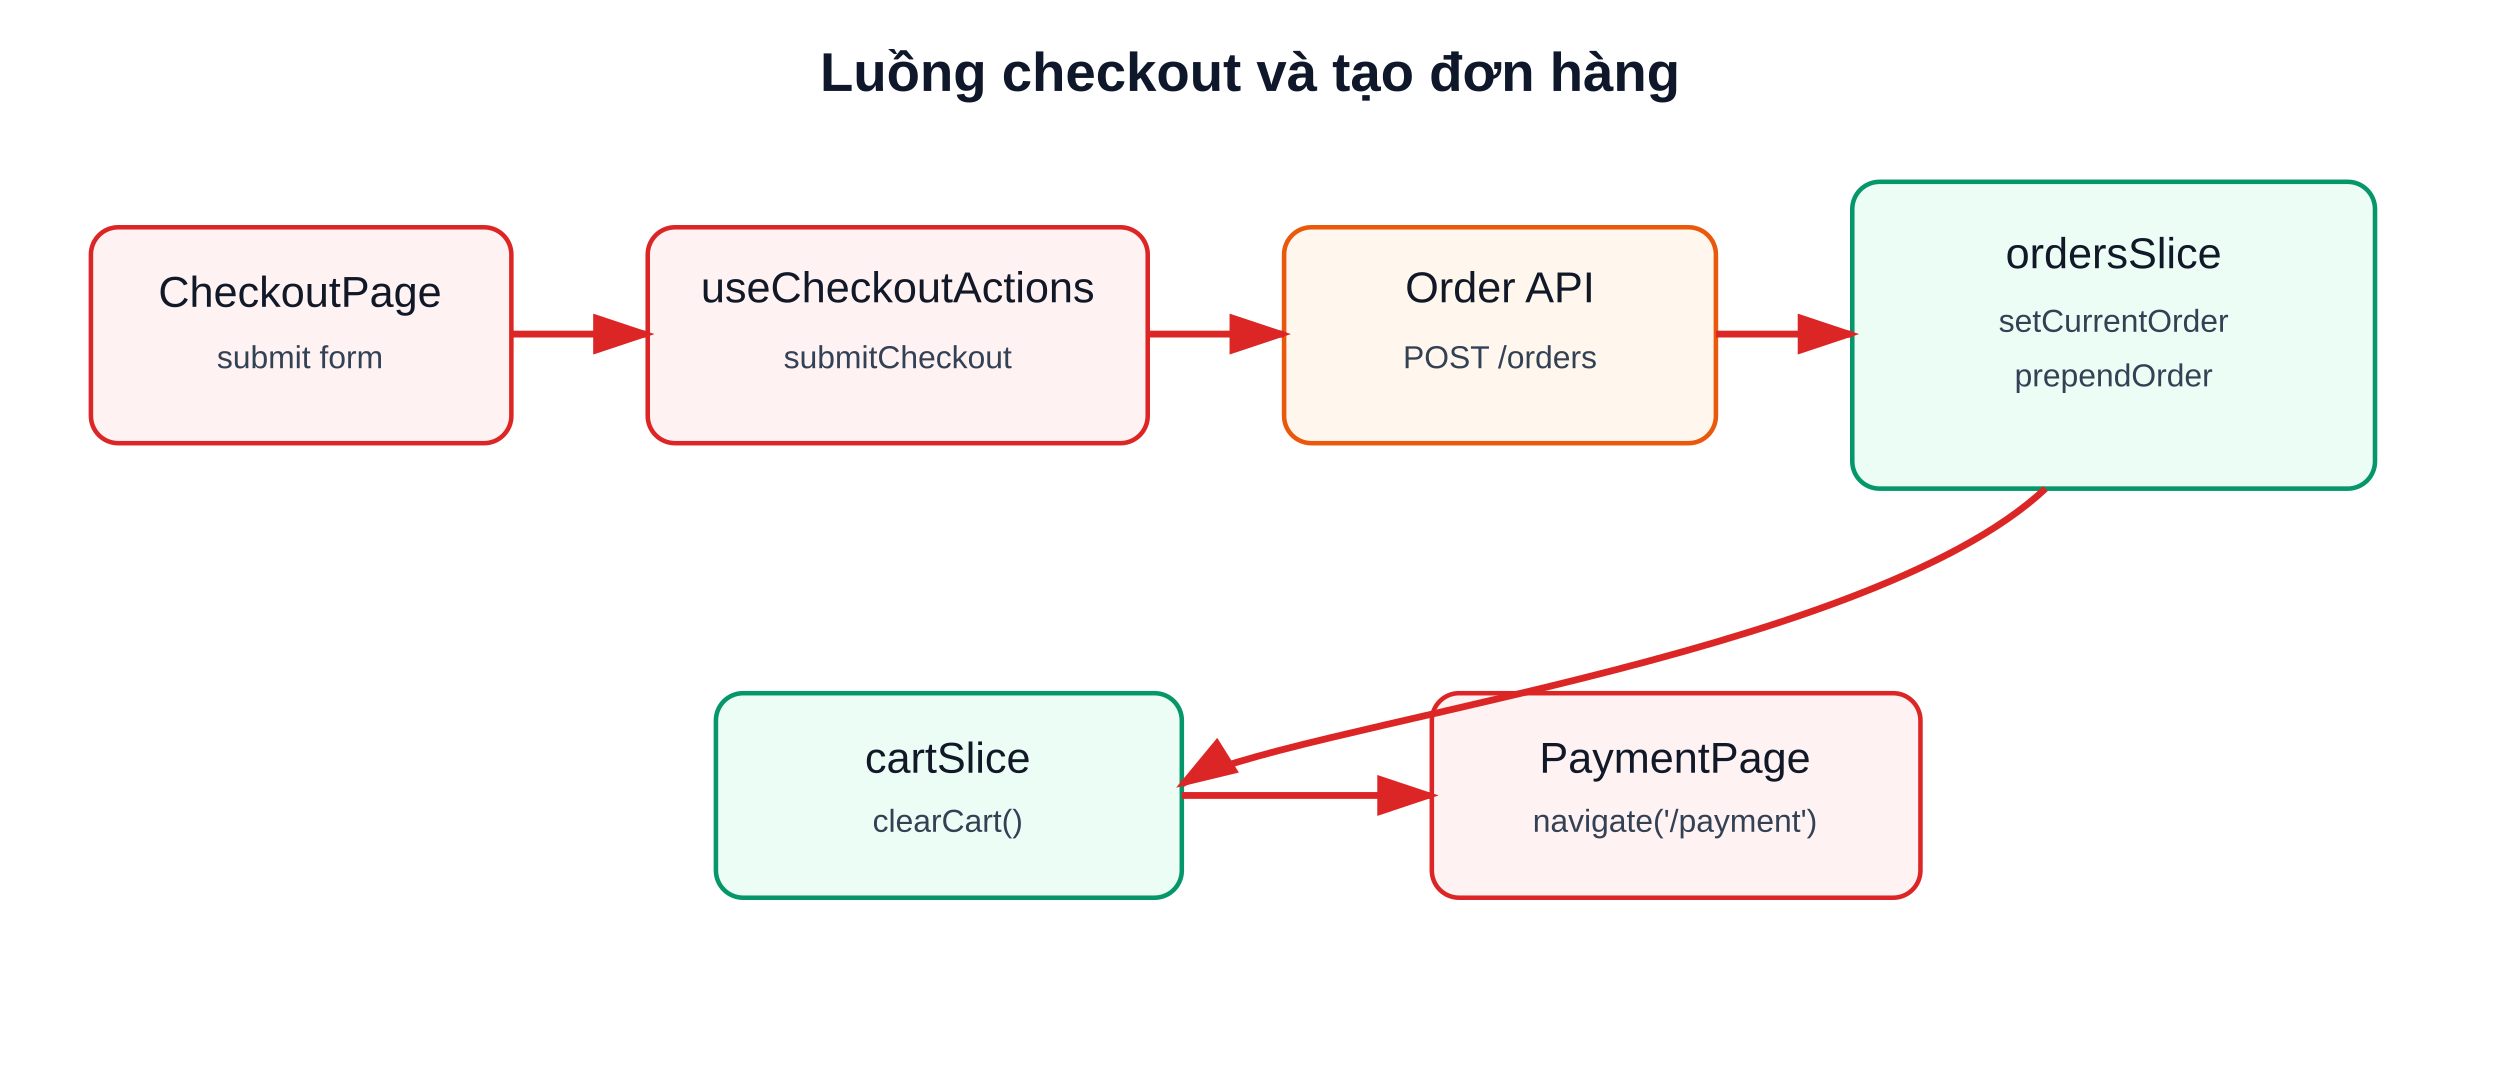
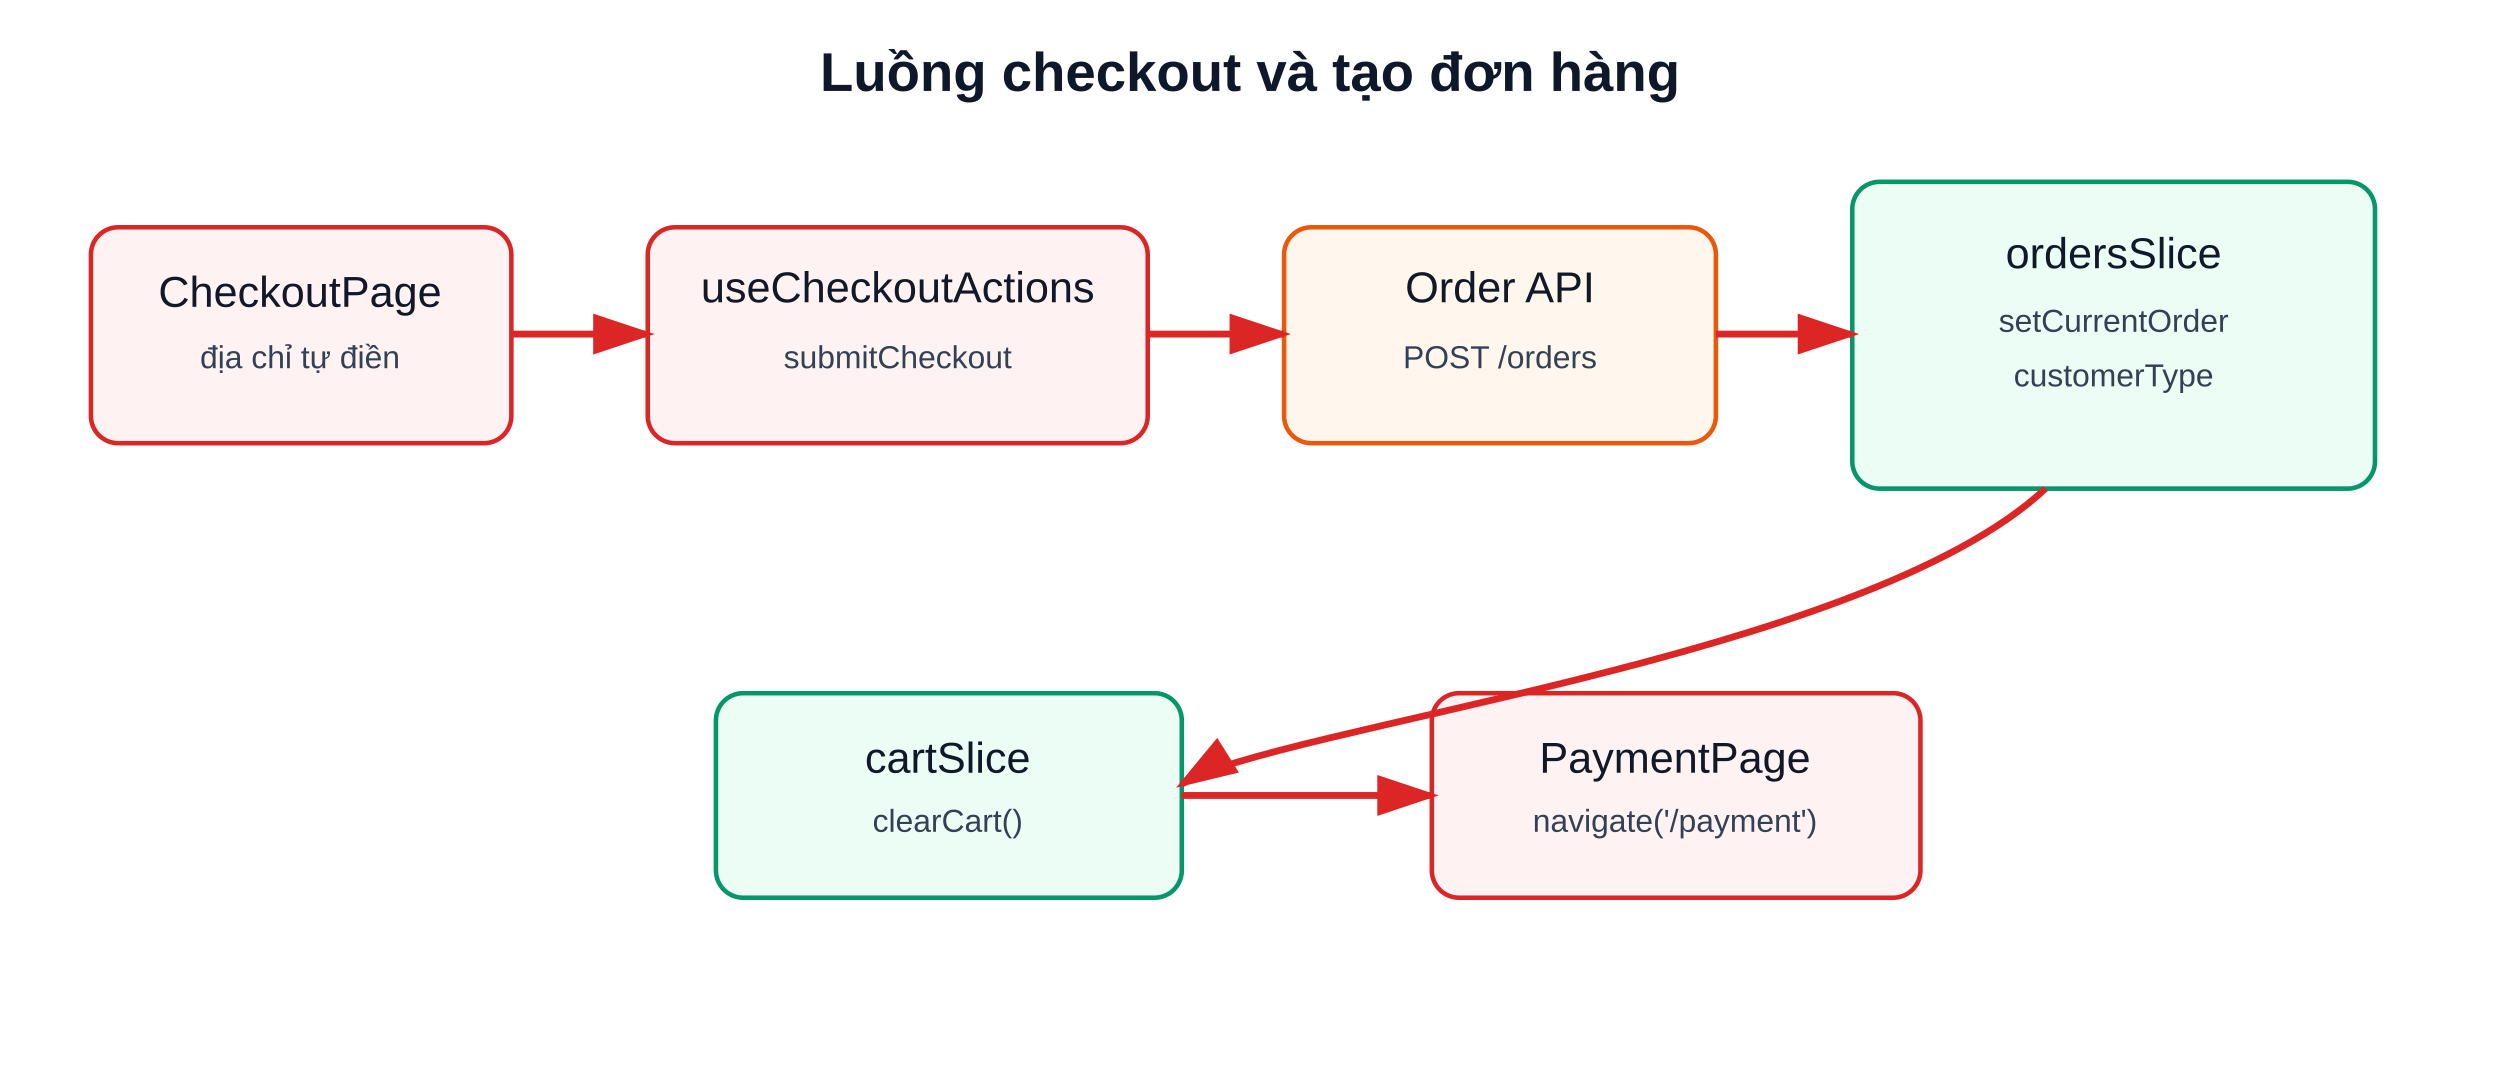
<svg xmlns="http://www.w3.org/2000/svg" width="1100" height="470" viewBox="0 0 1100 470">
  <defs>
    <marker id="a" markerWidth="10" markerHeight="10" refX="8" refY="3" orient="auto">
      <path d="M0,0 L0,6 L9,3 z" fill="#dc2626" />
    </marker>
  </defs>
  <style>.box{fill:#fef2f2;stroke:#dc2626;stroke-width:2;rx:12}.api{fill:#fff7ed;stroke:#ea580c;stroke-width:2;rx:12}.store{fill:#ecfdf5;stroke:#059669;stroke-width:2;rx:12}.t{font-family:Arial,sans-serif;font-size:19px;fill:#111827}.s{font-family:Arial,sans-serif;font-size:14px;fill:#334155}.h{font-family:Arial,sans-serif;font-size:24px;font-weight:700;fill:#0f172a}.ar{stroke:#dc2626;stroke-width:3;marker-end:url(#a);fill:none}</style>
  <text x="550" y="40" text-anchor="middle" class="h">Luồng checkout và tạo đơn hàng</text>
  <rect x="40" y="100" width="185" height="95" class="box" />
  <text x="132" y="135" text-anchor="middle" class="t">CheckoutPage</text>
-   <text x="132" y="162" text-anchor="middle" class="s">submit form</text>
+   <text x="132" y="162" text-anchor="middle" class="s">địa chỉ tự điền</text>
  <rect x="285" y="100" width="220" height="95" class="box" />
  <text x="395" y="133" text-anchor="middle" class="t">useCheckoutActions</text>
  <text x="395" y="162" text-anchor="middle" class="s">submitCheckout</text>
  <rect x="565" y="100" width="190" height="95" class="api" />
  <text x="660" y="133" text-anchor="middle" class="t">Order API</text>
  <text x="660" y="162" text-anchor="middle" class="s">POST /orders</text>
  <rect x="815" y="80" width="230" height="135" class="store" />
  <text x="930" y="118" text-anchor="middle" class="t">ordersSlice</text>
  <text x="930" y="146" text-anchor="middle" class="s">setCurrentOrder</text>
-   <text x="930" y="170" text-anchor="middle" class="s">prependOrder</text>
+   <text x="930" y="170" text-anchor="middle" class="s">customerType</text>
  <rect x="315" y="305" width="205" height="90" class="store" />
  <text x="417" y="340" text-anchor="middle" class="t">cartSlice</text>
  <text x="417" y="366" text-anchor="middle" class="s">clearCart()</text>
  <rect x="630" y="305" width="215" height="90" class="box" />
  <text x="737" y="340" text-anchor="middle" class="t">PaymentPage</text>
  <text x="737" y="366" text-anchor="middle" class="s">navigate('/payment')</text>
  <path d="M225 147 H285" class="ar" />
  <path d="M505 147 H565" class="ar" />
  <path d="M755 147 H815" class="ar" />
  <path d="M900 215 C820 290 560 320 520 345" class="ar" />
  <path d="M520 350 H630" class="ar" />
</svg>
